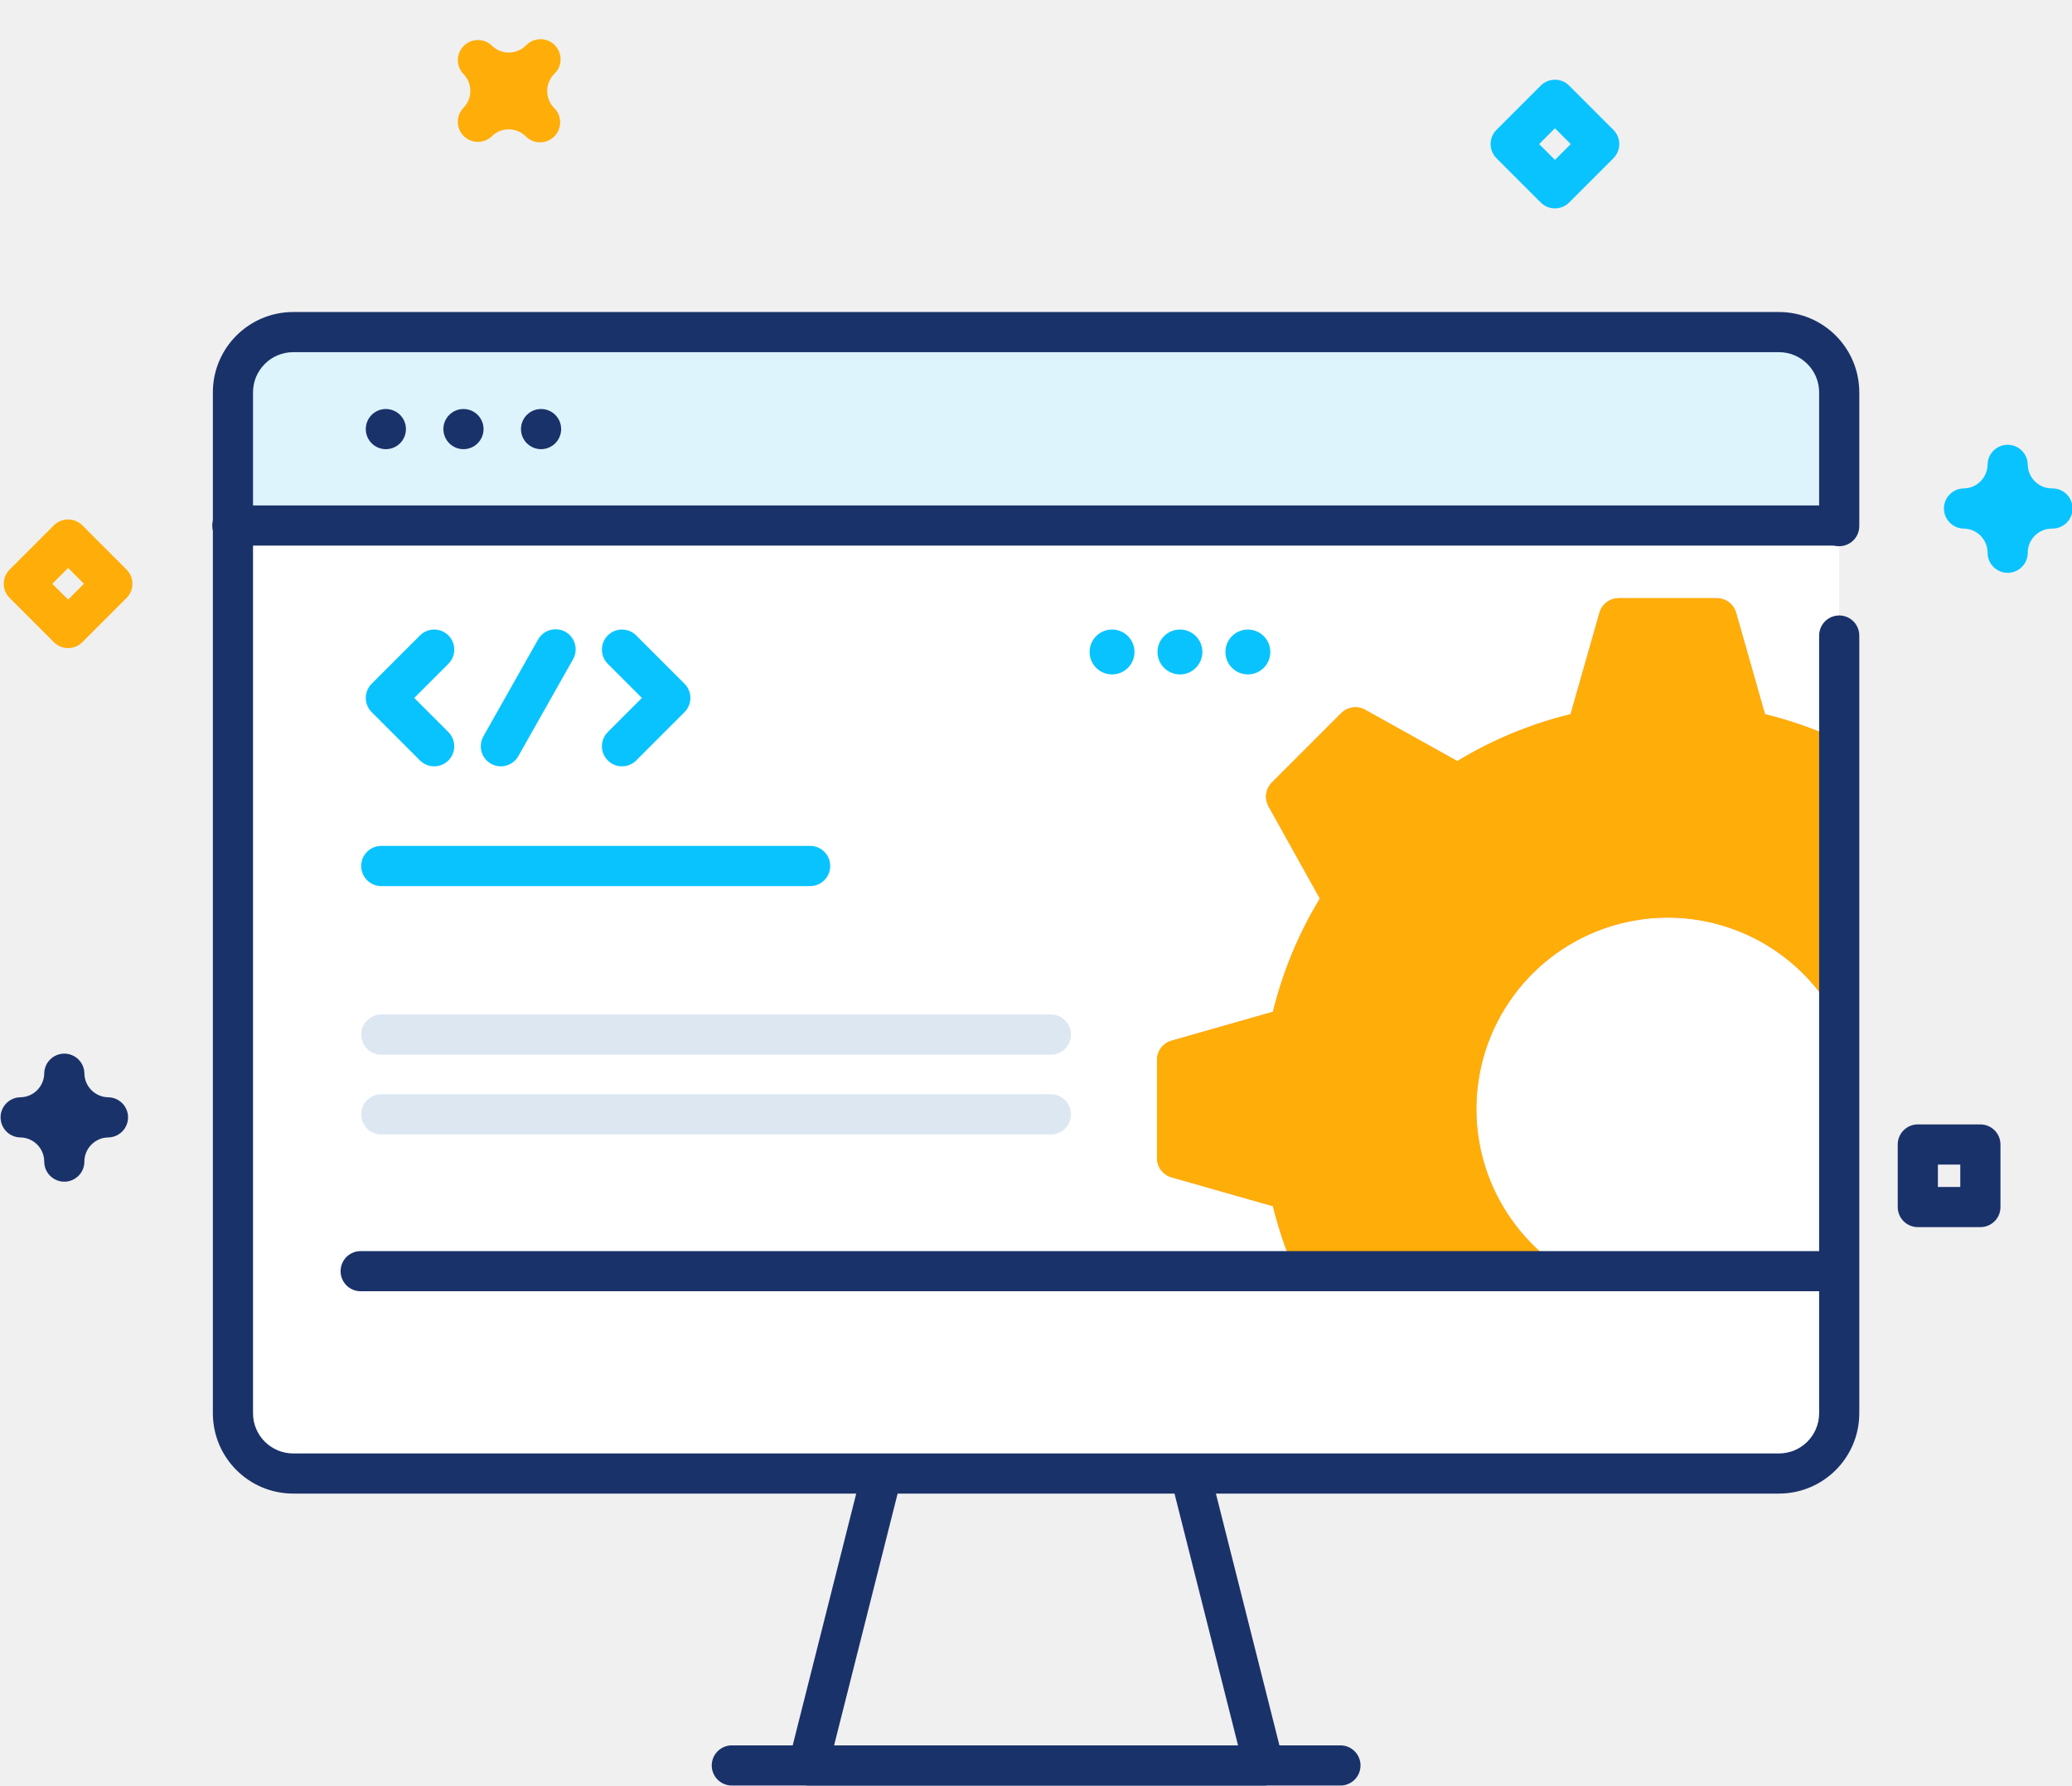
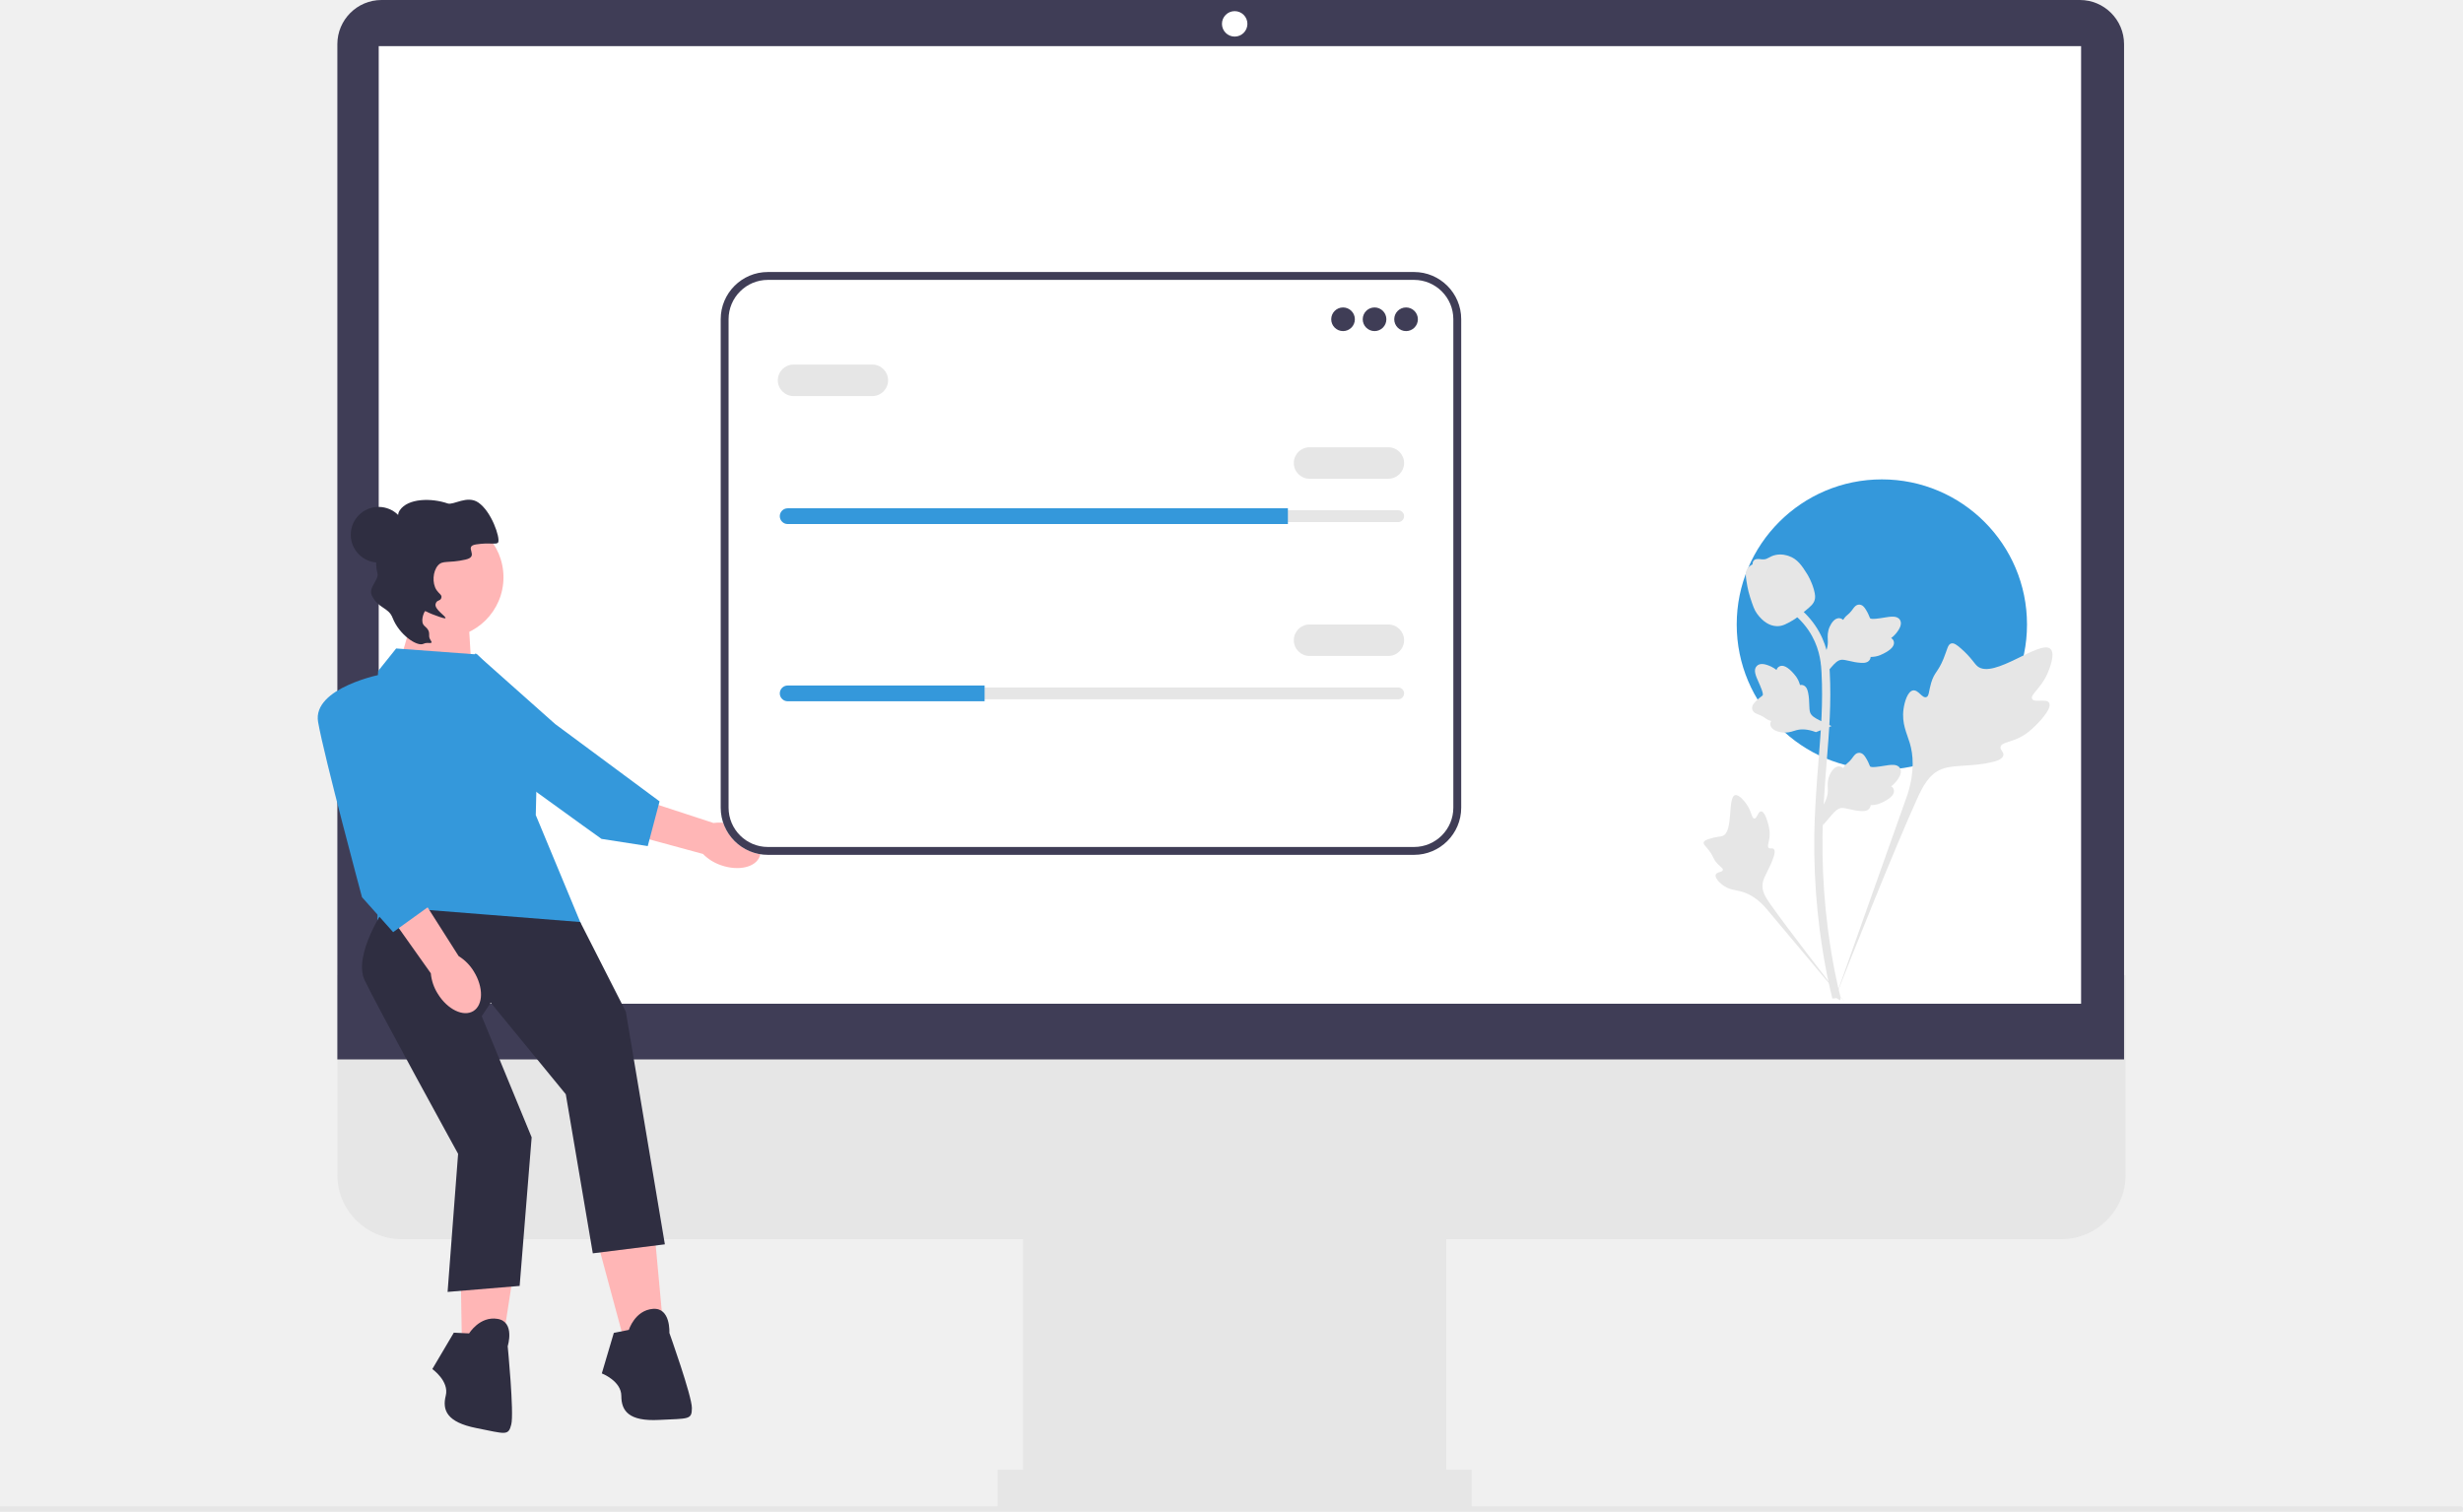
- <svg xmlns="http://www.w3.org/2000/svg" width="117.907" height="101.609" viewBox="0 0 117.907 101.609">
-   <g id="web-development_1_" data-name="web-development (1)" transform="translate(-25.694 24.571)">
-     <path id="Path_160" data-name="Path 160" d="M306.979,42.081a1.143,1.143,0,0,1-.808-.335l-2.518-2.518a1.142,1.142,0,0,1,0-1.616l2.518-2.518a1.143,1.143,0,0,1,1.616,0l2.518,2.518a1.143,1.143,0,0,1,0,1.616l-2.518,2.518A1.143,1.143,0,0,1,306.979,42.081Zm-.9-3.66.9.9.9-.9-.9-.9Z" transform="translate(-277.409 -29.771)" fill="#ffad09" />
-     <path id="Path_161" data-name="Path 161" d="M369.692,411.765a1.143,1.143,0,0,1-.808-.335l-2.518-2.518a1.142,1.142,0,0,1,0-1.616l2.518-2.518a1.143,1.143,0,0,1,1.616,0l2.518,2.518a1.142,1.142,0,0,1,0,1.616l-2.518,2.518a1.144,1.144,0,0,1-.808.334Zm-.9-3.66.9.9.9-.9-.9-.9Z" transform="translate(-255.514 -424.477)" fill="#09c3ff" />
-     <path id="Path_291" data-name="Path 291" d="M3.66,7.32a1.143,1.143,0,0,1-.808-.335L.335,4.468a1.142,1.142,0,0,1,0-1.616L2.853.335a1.143,1.143,0,0,1,1.616,0L6.986,2.852a1.142,1.142,0,0,1,0,1.616L4.468,6.986a1.144,1.144,0,0,1-.808.334Zm-.9-3.66.9.9.9-.9-.9-.9Z" transform="translate(136.607 37.162) rotate(45)" fill="#1a326a" />
-     <path id="Path_162" data-name="Path 162" d="M94.326,452.525a1.143,1.143,0,0,1-1.143-1.143,1.377,1.377,0,0,0-1.375-1.375,1.143,1.143,0,0,1,0-2.285,1.377,1.377,0,0,0,1.375-1.375,1.143,1.143,0,0,1,2.285,0,1.377,1.377,0,0,0,1.375,1.375,1.143,1.143,0,1,1,0,2.285,1.377,1.377,0,0,0-1.375,1.375A1.143,1.143,0,0,1,94.326,452.525Z" transform="translate(45.615 -444.498)" fill="#09c3ff" />
-     <path id="Path_290" data-name="Path 290" d="M3.661,7.321A1.143,1.143,0,0,1,2.518,6.178,1.377,1.377,0,0,0,1.143,4.8a1.143,1.143,0,0,1,0-2.285A1.377,1.377,0,0,0,2.518,1.143a1.143,1.143,0,0,1,2.285,0A1.377,1.377,0,0,0,6.178,2.518a1.143,1.143,0,1,1,0,2.285A1.377,1.377,0,0,0,4.8,6.178,1.143,1.143,0,0,1,3.661,7.321Z" transform="translate(49.471 -19.394) rotate(-45)" fill="#ffad09" />
-     <path id="Path_163" data-name="Path 163" d="M137.658,406.127a1.143,1.143,0,0,1-1.143-1.143,1.377,1.377,0,0,0-1.375-1.375,1.143,1.143,0,0,1,0-2.285,1.377,1.377,0,0,0,1.375-1.375,1.143,1.143,0,0,1,2.285,0,1.377,1.377,0,0,0,1.375,1.375,1.143,1.143,0,0,1,0,2.285,1.377,1.377,0,0,0-1.375,1.375A1.143,1.143,0,0,1,137.658,406.127Z" transform="translate(-108.304 -363.452)" fill="#1a326a" />
-     <path id="Path_166" data-name="Path 166" d="M221.349,393.53h-25.92a1.142,1.142,0,0,1-1.108-1.422l4.079-16.166a1.142,1.142,0,1,1,2.215.559l-3.72,14.744h22.987l-3.754-14.876a1.142,1.142,0,1,1,2.215-.559l4.112,16.3a1.142,1.142,0,0,1-1.108,1.422Z" transform="translate(-123.737 -316.492)" fill="#1a326a" />
-     <path id="Path_167" data-name="Path 167" d="M147.406,97.745v58.1a3.429,3.429,0,0,1-3.428,3.428H59.428A3.429,3.429,0,0,1,56,155.844v-58.1a3.429,3.429,0,0,1,3.428-3.428h84.55A3.429,3.429,0,0,1,147.406,97.745Z" transform="translate(-17.051 -99.99)" fill="#fff" />
-     <path id="Path_169" data-name="Path 169" d="M320.7,167.179l-1.643-5.77a1.145,1.145,0,0,0-1.1-.832h-5.576a1.145,1.145,0,0,0-1.1.832l-1.643,5.77a22.963,22.963,0,0,0-6.446,2.669l-5.242-2.918a1.142,1.142,0,0,0-1.364.19l-3.942,3.944a1.145,1.145,0,0,0-.192,1.364l2.92,5.242a22.983,22.983,0,0,0-2.671,6.444l-5.77,1.645a1.141,1.141,0,0,0-.829,1.1v5.576a1.145,1.145,0,0,0,.829,1.1l5.77,1.643a22.885,22.885,0,0,0,1.632,4.527H310.98A10.894,10.894,0,1,1,324.925,184.8V168.664A22.992,22.992,0,0,0,320.7,167.179Z" transform="translate(-194.57 -151.108)" fill="#ffa052" />
-     <path id="Path_170" data-name="Path 170" d="M320.7,167.179l-1.643-5.77a1.145,1.145,0,0,0-1.1-.832h-5.576a1.145,1.145,0,0,0-1.1.832l-1.643,5.77a22.963,22.963,0,0,0-6.446,2.669l-5.242-2.918a1.142,1.142,0,0,0-1.364.19l-3.942,3.944a1.145,1.145,0,0,0-.192,1.364l2.92,5.242a22.983,22.983,0,0,0-2.671,6.444l-5.77,1.645a1.141,1.141,0,0,0-.829,1.1v5.576a1.145,1.145,0,0,0,.829,1.1l5.77,1.643a22.885,22.885,0,0,0,1.632,4.527H310.98A10.894,10.894,0,1,1,324.925,184.8V168.664A22.992,22.992,0,0,0,320.7,167.179Z" transform="translate(-194.57 -151.108)" fill="#ffad09" />
-     <path id="Path_171" data-name="Path 171" d="M147.406,105.328v-7.58a3.428,3.428,0,0,0-3.428-3.428H59.428A3.428,3.428,0,0,0,56,97.748v7.58Z" transform="translate(-17.051 -99.992)" fill="#ddf4fc" />
-     <path id="Path_172" data-name="Path 172" d="M143.548,139.776H52.143a1.143,1.143,0,1,1,0-2.285h91.406a1.143,1.143,0,0,1,0,2.285Z" transform="translate(-13.193 -133.298)" fill="#1a326a" />
-     <g id="Group_21" data-name="Group 21" transform="translate(37.807 -6.815)">
-       <path id="Path_174" data-name="Path 174" d="M168.078,325.463H84.1a1.143,1.143,0,1,1,0-2.285h83.976a1.143,1.143,0,0,1,0,2.285Z" transform="translate(-75.656 -269.738)" fill="#1a326a" />
-       <path id="Path_175" data-name="Path 175" d="M210.913,448.553h-34.7a1.143,1.143,0,0,1,0-2.285h34.7a1.143,1.143,0,0,1,0,2.285Z" transform="translate(-146.715 -364.7)" fill="#1a326a" />
-       <path id="Path_176" data-name="Path 176" d="M90.225,115.651a1.143,1.143,0,0,1-1.143-1.143v-.033a1.143,1.143,0,0,1,2.285,0v.033A1.143,1.143,0,0,1,90.225,115.651Z" transform="translate(-80.38 -107.846)" fill="#1a326a" />
-       <path id="Path_177" data-name="Path 177" d="M109.55,115.651a1.143,1.143,0,0,1-1.143-1.143v-.033a1.143,1.143,0,0,1,2.285,0v.033A1.143,1.143,0,0,1,109.55,115.651Z" transform="translate(-95.289 -107.846)" fill="#1a326a" />
-       <path id="Path_178" data-name="Path 178" d="M128.874,115.651a1.143,1.143,0,0,1-1.143-1.143v-.033a1.143,1.143,0,0,1,2.285,0v.033A1.143,1.143,0,0,1,128.874,115.651Z" transform="translate(-110.197 -107.846)" fill="#1a326a" />
-       <path id="Path_179" data-name="Path 179" d="M140.12,156.56H55.57a4.575,4.575,0,0,1-4.57-4.57V93.89a4.575,4.575,0,0,1,4.57-4.57h84.55a4.575,4.575,0,0,1,4.57,4.57v7.58a1.143,1.143,0,1,1-2.285,0V93.89a2.288,2.288,0,0,0-2.285-2.285H55.57a2.288,2.288,0,0,0-2.285,2.285v58.1a2.288,2.288,0,0,0,2.285,2.285h84.55a2.288,2.288,0,0,0,2.285-2.285V107.764a1.143,1.143,0,1,1,2.285,0V151.99A4.575,4.575,0,0,1,140.12,156.56Z" transform="translate(-51 -89.32)" fill="#1a326a" />
+ <svg xmlns="http://www.w3.org/2000/svg" width="774.04" height="475.137" viewBox="0 0 774.04 475.137">
+   <path d="M647.792,389.5H126.248c-11.154,0-20.229-9.074-20.229-20.229v-62.771H668.02v62.771c0,11.154-9.074,20.229-20.229,20.229Z" fill="#e6e6e6" />
+   <rect x="321.52" y="379" width="133" height="95" fill="#e6e6e6" />
+   <rect x="313.52" y="462" width="149" height="12" fill="#e6e6e6" />
+   <path d="M667.52,333H106.02V13.882c0-7.654,6.228-13.882,13.882-13.882H653.639c7.654,0,13.882,6.228,13.882,13.882V333Z" fill="#3f3d56" />
+   <circle cx="388.02" cy="7.5" r="4" fill="#fff" />
+   <rect x="119.02" y="14.5" width="535" height="301" fill="#fff" />
+   <circle cx="591.406" cy="196.296" r="45.614" fill="#3498db" />
+   <path d="M774.04,474.297h0c0,.464-.376,.84-.84,.84H0v-1.68H773.2c.464,0,.84,.376,.84,.84Z" fill="#e6e6e6" />
+   <g>
+     <polygon points="130.953 189.663 125.189 209.835 148.243 211.276 146.803 187.501 130.953 189.663" fill="#ffb6b6" />
+     <g>
+       <g>
+         <path id="uuid-a6c07e27-609a-42c1-9803-308006772003-781" d="M226.73,272.011c5.471,1.868,10.869,.559,12.057-2.923s-2.284-7.817-7.757-9.685c-2.176-.776-4.506-1.02-6.796-.711l-23.28-7.621-3.343,11.001,23.305,6.345c1.623,1.645,3.617,2.877,5.814,3.594Z" fill="#ffb6b6" />
+         <path d="M149.479,205.361s-14.431,17.361-6.082,24.544c8.349,7.183,45.631,33.775,45.631,33.775l14.535,2.263,3.717-14.05-32.82-24.319-24.981-22.213Z" fill="#3498db" />
+       </g>
+       <polygon points="187.716 390.18 195.736 419.902 208.474 417.543 205.643 386.878 187.716 390.18" fill="#ffb6b6" />
+       <path d="M197.623,418.015l-4.718,.944-3.774,12.738s6.133,2.359,6.133,7.077,2.359,8.02,11.794,7.548,10.379,0,10.379-3.774-7.077-23.588-7.077-23.588c0,0,.472-8.02-5.189-7.548s-7.548,6.605-7.548,6.605Z" fill="#2f2e41" />
+       <polygon points="144.589 389.718 145.136 420.497 158.065 421.309 162.781 390.877 144.589 389.718" fill="#ffb6b6" />
+       <path d="M147.426,419.126l-4.805-.233-6.76,11.437s5.375,3.78,4.227,8.356,.337,8.353,9.603,10.191c9.267,1.838,10.067,2.525,10.985-1.135,.918-3.661-1.124-24.601-1.124-24.601,0,0,2.409-7.664-3.197-8.584-5.606-.92-8.928,4.57-8.928,4.57Z" fill="#2f2e41" />
+       <path d="M149.975,205.719l-25.475-1.887-5.661,7.077s-2.831,47.648-.944,52.366,.472,31.608,.472,31.608l64.222-4.482-14.214-34.203,.472-19.814-12.738-24.06-6.133-6.605Z" fill="#3498db" />
+       <path d="M121.197,284.976s-10.379,15.097-6.605,23.117,29.374,54.587,29.374,54.587l-3.302,43.403,22.645-1.887,3.774-46.705-15.693-38.075,2.831-4.246,23.588,28.778,8.492,50.007,22.645-2.831-12.266-73.124-14.335-28.184-61.148-4.84Z" fill="#2f2e41" />
+       <circle cx="118.979" cy="168.082" r="8.746" fill="#2f2e41" />
+       <circle cx="139.178" cy="181.459" r="19.048" fill="#ffb6b6" />
+       <path d="M133.139,202.342c-2.024,1.072-7.721-2.865-9.759-8.14-1.311-3.394-4.499-2.829-6.533-7.062-1.185-2.466,2.354-4.879,1.77-7.011-1.058-3.864,.268-7.32,.437-7.744,1.459-3.656,3.608-3.571,5.342-7.825,1.044-2.562,.374-2.862,1.252-4.172,2.532-3.782,9.879-3.926,15.06-2.137,1.793,.619,6.112-2.698,9.618-.295,4.131,2.831,6.879,10.99,6.247,12.485-.384,.908-2.523-.017-6.971,.682-4.118,.647,1.317,3.724-3.317,4.773-5.48,1.24-7.131,.108-8.65,1.842-1.605,1.833-1.902,5.542-.437,7.744,.727,1.093,1.664,1.478,1.547,2.239-.214,1.388-1.448,.634-1.852,2.106-.47,1.713,3.433,3.959,3.094,4.477-.068,.104-.361,.217-4.172-1.252-1.522-.587-2.109-1.093-2.279-.906-.276,.303-1.645,3.345-.09,4.639,2.42,2.013,.743,2.813,1.846,4.39,1.138,1.626-.866,.486-2.152,1.168Z" fill="#2f2e41" />
+       <g>
+         <path id="uuid-cdcc4a7b-c7e9-4136-bdd1-e7c84b73eb6c-782" d="M137.599,312.396c3.04,4.917,8.041,7.334,11.17,5.399,3.129-1.935,3.201-7.489,.159-12.407-1.188-1.981-2.833-3.649-4.798-4.865l-13.143-20.671-9.569,6.374,13.973,19.702c.209,2.302,.966,4.52,2.209,6.468Z" fill="#ffb6b6" />
+         <path d="M120.253,211.852s-22.173,4.246-20.286,15.097,13.798,55.069,13.798,55.069l9.79,10.979,11.794-8.492-9.907-39.628-5.189-33.024Z" fill="#3498db" />
+       </g>
    </g>
-     <path id="Path_180" data-name="Path 180" d="M127.206,266.544H89.1a1.144,1.144,0,0,1,0-2.289h38.1a1.144,1.144,0,0,1,0,2.289Z" transform="translate(-41.707 -231.095)" fill="#dde7f2" />
-     <path id="Path_181" data-name="Path 181" d="M113.5,224.552H89.1a1.144,1.144,0,1,1,0-2.289H113.5a1.144,1.144,0,1,1,0,2.289Z" transform="translate(-41.707 -198.698)" fill="#09c3ff" />
-     <path id="Path_182" data-name="Path 182" d="M127.206,286.41H89.1a1.144,1.144,0,1,1,0-2.289h38.1a1.144,1.144,0,1,1,0,2.289Z" transform="translate(-41.707 -246.421)" fill="#dde7f2" />
-     <path id="Path_183" data-name="Path 183" d="M92.975,176.178a1.139,1.139,0,0,1-.808-.335l-2.75-2.75a1.142,1.142,0,0,1,0-1.616l2.75-2.75a1.142,1.142,0,1,1,1.616,1.616l-1.942,1.942,1.942,1.942a1.142,1.142,0,0,1-.808,1.95Z" transform="translate(-42.573 -157.138)" fill="#09c3ff" />
-     <path id="Path_184" data-name="Path 184" d="M149.022,176.177a1.142,1.142,0,0,1-.808-1.95l1.942-1.942-1.942-1.942a1.142,1.142,0,0,1,1.616-1.616l2.75,2.75a1.142,1.142,0,0,1,0,1.616l-2.75,2.75A1.138,1.138,0,0,1,149.022,176.177Z" transform="translate(-87.934 -157.138)" fill="#09c3ff" />
-     <path id="Path_185" data-name="Path 185" d="M118.843,176.177a1.143,1.143,0,0,1-.994-1.7l3.106-5.5a1.143,1.143,0,1,1,1.99,1.124l-3.106,5.5A1.142,1.142,0,0,1,118.843,176.177Z" transform="translate(-64.652 -157.137)" fill="#09c3ff" />
-     <circle id="Ellipse_5" data-name="Ellipse 5" cx="1.277" cy="1.277" r="1.277" transform="translate(95.427 11.254)" fill="#09c3ff" />
-     <circle id="Ellipse_6" data-name="Ellipse 6" cx="1.277" cy="1.277" r="1.277" transform="translate(91.562 11.254)" fill="#09c3ff" />
-     <circle id="Ellipse_7" data-name="Ellipse 7" cx="1.277" cy="1.277" r="1.277" transform="translate(87.698 11.254)" fill="#09c3ff" />
+   </g>
+   <g>
+     <path d="M643.975,220.914c-.872-1.47-4.644,.104-5.338-1.23-.691-1.33,2.814-3.355,4.816-7.983,.361-.835,2.637-6.094,.952-7.716-3.193-3.076-17.804,9.618-22.918,5.464-1.122-.912-1.906-2.731-5.302-5.686-1.351-1.175-2.168-1.706-2.959-1.509-1.122,.28-1.211,1.782-2.414,4.734-1.804,4.428-2.871,4.16-3.923,7.693-.78,2.622-.602,4.147-1.52,4.444-1.299,.42-2.496-2.361-4.142-2.112-1.68,.254-2.696,3.493-3.017,5.918-.602,4.55,1.069,7.553,1.995,10.71,1.007,3.431,1.604,8.649-.721,16.036l-23.007,64.822c5.079-13.301,19.786-49.763,25.966-63.313,1.784-3.911,3.754-7.879,7.798-9.445,3.894-1.508,9.242-.607,16.06-2.25,.796-.192,3.006-.754,3.284-2.054,.23-1.074-1.07-1.674-.87-2.68,.268-1.35,2.824-1.366,5.964-2.924,2.215-1.098,3.594-2.404,4.781-3.527,.358-.339,5.675-5.434,4.514-7.391h-0Z" fill="#e6e6e6" />
+     <path d="M553.46,255.039c-.973,.004-1.289,2.309-2.144,2.265-.852-.044-.835-2.349-2.528-4.667-.305-.418-2.23-3.052-3.513-2.694-2.431,.68-.417,11.513-3.931,12.825-.771,.288-1.891,.147-4.321,.962-.967,.324-1.463,.572-1.594,1.017-.186,.631,.525,1.108,1.627,2.551,1.653,2.163,1.213,2.61,2.644,4.145,1.062,1.14,1.862,1.492,1.742,2.028-.169,.759-1.879,.544-2.232,1.424-.36,.898,.936,2.331,2.034,3.188,2.06,1.609,4.015,1.655,5.832,2.111,1.974,.496,4.708,1.708,7.663,4.981l25.177,29.995c-5.063-6.331-18.715-24.069-23.583-31.012-1.405-2.004-2.784-4.116-2.385-6.553,.384-2.346,2.368-4.711,3.529-8.531,.136-.446,.497-1.693-.06-2.204-.461-.423-1.13,.042-1.567-.346-.585-.521,.144-1.78,.286-3.771,.1-1.404-.143-2.458-.352-3.364-.063-.273-1.03-4.353-2.325-4.348v0Z" fill="#e6e6e6" />
+     <path d="M572.875,259.397l-.586-5.234,.268-.397c1.24-1.835,1.872-3.627,1.879-5.328,.001-.27-.011-.541-.024-.816-.051-1.092-.114-2.449,.594-4.031,.397-.882,1.511-2.924,3.187-2.671,.451,.063,.792,.27,1.051,.513,.038-.061,.077-.121,.119-.187,.522-.796,.935-1.137,1.333-1.466,.306-.253,.622-.513,1.117-1.13,.217-.27,.387-.508,.529-.708,.433-.604,1-1.324,1.998-1.312,1.067,.051,1.625,.933,1.995,1.516,.661,1.041,.96,1.792,1.159,2.29,.072,.182,.154,.387,.196,.45,.344,.505,3.138,.033,4.19-.139,2.364-.394,4.41-.735,5.253,.756,.604,1.067,.155,2.477-1.374,4.304-.476,.569-.983,1.001-1.433,1.34,.373,.222,.706,.564,.842,1.099h0c.318,1.269-.772,2.54-3.24,3.783-.613,.311-1.438,.725-2.594,.925-.545,.094-1.035,.116-1.454,.129-.009,.243-.066,.505-.214,.776-.433,.796-1.336,1.175-2.695,1.084-1.496-.078-2.728-.364-3.815-.614-.949-.217-1.767-.402-2.409-.359-1.19,.096-2.108,1.049-3.184,2.285l-2.688,3.142h-0Z" fill="#e6e6e6" />
+     <path d="M575.595,228.233l-4.914,1.895-.452-.159c-2.089-.734-3.983-.89-5.63-.466-.262,.067-.52,.148-.784,.23-1.043,.326-2.34,.731-4.05,.448-.954-.16-3.212-.72-3.392-2.405-.053-.452,.061-.835,.23-1.147-.068-.021-.137-.044-.211-.067-.902-.303-1.337-.616-1.756-.918-.322-.232-.654-.471-1.376-.794-.317-.142-.589-.245-.819-.333-.694-.266-1.535-.631-1.776-1.6-.222-1.044,.49-1.808,.961-2.315,.84-.903,1.49-1.383,1.921-1.702,.158-.116,.335-.247,.385-.304,.402-.461-.764-3.043-1.197-4.018-.981-2.187-1.83-4.079-.601-5.273,.878-.855,2.356-.779,4.512,.237,.671,.317,1.217,.697,1.659,1.046,.121-.417,.366-.826,.85-1.093h0c1.146-.63,2.653,.103,4.482,2.174,.456,.514,1.066,1.207,1.553,2.275,.229,.503,.375,.972,.494,1.374,.237-.053,.506-.065,.805,.01,.88,.217,1.476,.994,1.732,2.332,.304,1.467,.34,2.731,.374,3.846,.03,.973,.059,1.811,.264,2.421,.395,1.127,1.549,1.773,3.018,2.501l3.721,1.803-0,0Z" fill="#e6e6e6" />
+     <path d="M572.875,212.813l-.586-5.234,.268-.397c1.24-1.835,1.872-3.627,1.879-5.328,.001-.27-.011-.541-.024-.816-.051-1.092-.114-2.449,.594-4.031,.397-.882,1.511-2.924,3.187-2.671,.451,.063,.792,.27,1.051,.513,.038-.061,.077-.121,.119-.187,.522-.796,.935-1.137,1.333-1.466,.306-.253,.622-.513,1.117-1.13,.217-.27,.387-.508,.529-.708,.433-.604,1-1.324,1.998-1.312,1.067,.051,1.625,.933,1.995,1.516,.661,1.041,.96,1.792,1.159,2.29,.072,.182,.154,.387,.196,.45,.344,.505,3.138,.033,4.19-.139,2.364-.394,4.41-.735,5.253,.756,.604,1.067,.155,2.477-1.374,4.304-.476,.569-.983,1.001-1.433,1.34,.373,.222,.706,.564,.842,1.099h0c.318,1.269-.772,2.54-3.24,3.783-.613,.311-1.438,.725-2.594,.925-.545,.094-1.035,.116-1.454,.129-.009,.243-.066,.505-.214,.776-.433,.796-1.336,1.175-2.695,1.084-1.496-.078-2.728-.364-3.815-.614-.949-.217-1.767-.402-2.409-.359-1.19,.096-2.108,1.049-3.184,2.285l-2.688,3.142h-0Z" fill="#e6e6e6" />
+     <path d="M578.23,314.412l-1.097-.687-.265-1.266,.265,1.266-1.279,.147c-.02-.119-.09-.392-.195-.819-.572-2.34-2.318-9.462-3.773-20.679-1.016-7.83-1.591-15.879-1.71-23.929-.119-8.062,.263-14.166,.569-19.071,.231-3.7,.512-7.223,.787-10.655,.733-9.169,1.424-17.831,.91-27.419-.114-2.141-.353-6.596-2.956-11.338-1.51-2.75-3.59-5.191-6.183-7.253l1.612-2.027c2.862,2.28,5.163,4.984,6.84,8.037,2.886,5.257,3.147,10.112,3.272,12.445,.523,9.758-.176,18.503-.916,27.76-.273,3.42-.553,6.927-.783,10.612-.303,4.86-.681,10.911-.564,18.869,.116,7.954,.685,15.905,1.687,23.636,1.438,11.075,3.158,18.091,3.723,20.396,.301,1.231,.364,1.489,.056,1.976v-0Z" fill="#e6e6e6" />
+     <path d="M558.558,196.82c-.106,0-.214-.003-.322-.01-2.204-.119-4.245-1.438-6.067-3.92-.854-1.168-1.291-2.5-2.163-5.156-.135-.409-.792-2.487-1.192-5.345-.262-1.868-.229-2.649,.142-3.339,.411-.768,1.075-1.304,1.823-1.666-.033-.248-.006-.503,.101-.763,.441-1.079,1.614-.938,2.248-.869,.321,.04,.722,.094,1.154,.071,.68-.033,1.045-.235,1.599-.538,.529-.291,1.188-.652,2.165-.852,1.926-.402,3.54,.144,4.072,.323,2.799,.933,4.179,3.109,5.776,5.628,.318,.505,1.412,2.345,2.133,4.868,.521,1.82,.447,2.628,.291,3.23-.318,1.236-1.07,1.944-2.98,3.505-1.994,1.635-2.995,2.454-3.854,2.952-2,1.155-3.256,1.88-4.925,1.88v0Z" fill="#e6e6e6" />
+   </g>
+   <g>
+     <path d="M444.384,268.703H241.318c-8.175,0-14.825-6.651-14.825-14.825V100.325c0-8.174,6.65-14.825,14.825-14.825h203.066c8.175,0,14.825,6.651,14.825,14.825V253.877c0,8.174-6.65,14.825-14.825,14.825Z" fill="#fff" />
+     <path d="M444.384,268.703H241.318c-8.175,0-14.825-6.651-14.825-14.825V100.325c0-8.174,6.65-14.825,14.825-14.825h203.066c8.175,0,14.825,6.651,14.825,14.825V253.877c0,8.174-6.65,14.825-14.825,14.825ZM241.318,87.976c-6.809,0-12.35,5.54-12.35,12.35V253.877c0,6.809,5.54,12.35,12.35,12.35h203.066c6.809,0,12.35-5.54,12.35-12.35V100.325c0-6.809-5.54-12.35-12.35-12.35H241.318Z" fill="#3f3d56" />
+     <circle cx="422.074" cy="100.354" r="3.714" fill="#3f3d56" />
+     <circle cx="431.976" cy="100.354" r="3.714" fill="#3f3d56" />
+     <circle cx="441.879" cy="100.354" r="3.714" fill="#3f3d56" />
+     <path d="M247.536,160.39c-1.024,0-1.857,.833-1.857,1.857,0,.499,.193,.961,.543,1.302,.353,.361,.815,.555,1.314,.555h191.868c1.024,0,1.857-.833,1.857-1.857,0-.499-.193-.961-.543-1.302-.353-.361-.815-.555-1.314-.555H247.536Z" fill="#e6e6e6" />
+     <path d="M404.744,159.771v4.951H247.536c-.681,0-1.3-.272-1.745-.73-.458-.446-.73-1.065-.73-1.745,0-1.362,1.114-2.476,2.476-2.476h157.208Z" fill="#3498db" />
+     <path d="M436.309,150.487h-24.757c-2.73,0-4.951-2.221-4.951-4.951s2.221-4.951,4.951-4.951h24.757c2.73,0,4.951,2.221,4.951,4.951s-2.221,4.951-4.951,4.951Z" fill="#e6e6e6" />
+     <path d="M274.15,124.492h-24.757c-2.73,0-4.951-2.221-4.951-4.951s2.221-4.951,4.951-4.951h24.757c2.73,0,4.951,2.221,4.951,4.951s-2.221,4.951-4.951,4.951Z" fill="#e6e6e6" />
+     <path d="M247.536,216.094c-1.024,0-1.857,.833-1.857,1.857,0,.499,.193,.961,.543,1.302,.353,.361,.815,.555,1.314,.555h191.868c1.024,0,1.857-.833,1.857-1.857,0-.499-.193-.961-.543-1.302-.353-.361-.815-.555-1.314-.555H247.536Z" fill="#e6e6e6" />
+     <path d="M309.429,215.475v4.951h-61.893c-.681,0-1.3-.272-1.745-.73-.458-.446-.73-1.065-.73-1.745,0-1.362,1.114-2.476,2.476-2.476h61.893Z" fill="#3498db" />
+     <path d="M436.309,206.191h-24.757c-2.73,0-4.951-2.221-4.951-4.951s2.221-4.951,4.951-4.951h24.757c2.73,0,4.951,2.221,4.951,4.951s-2.221,4.951-4.951,4.951Z" fill="#e6e6e6" />
  </g>
</svg>
